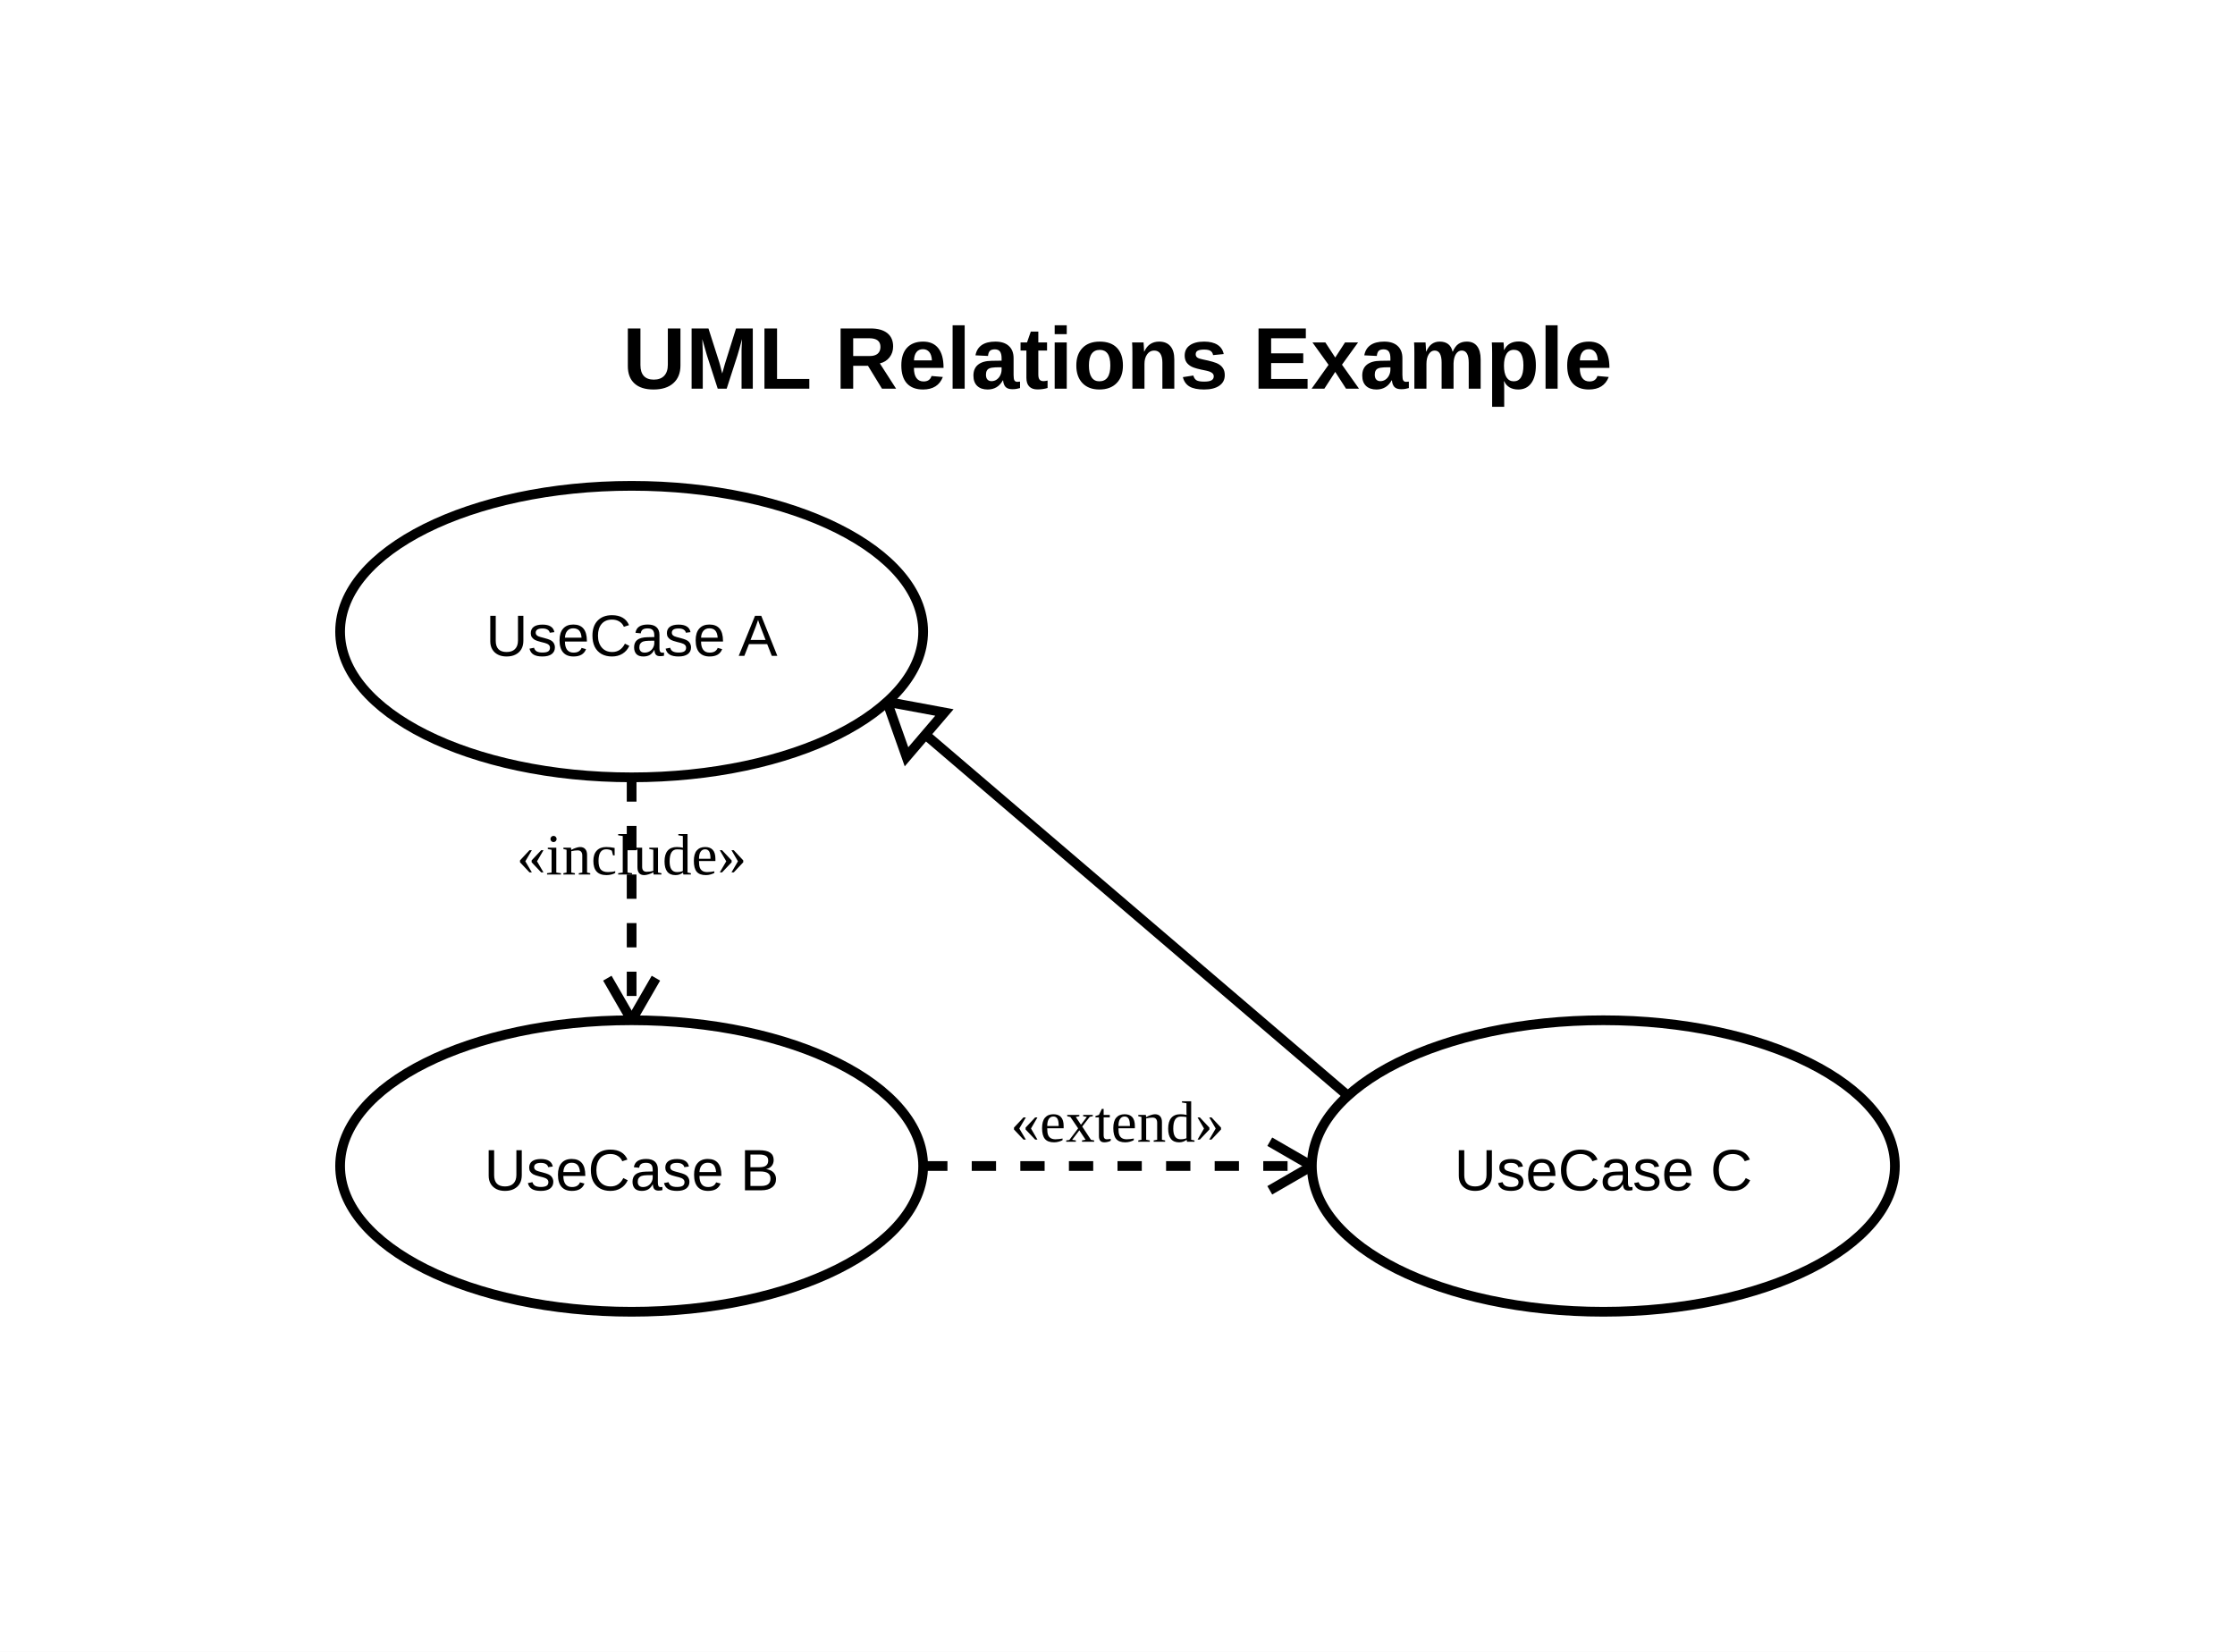
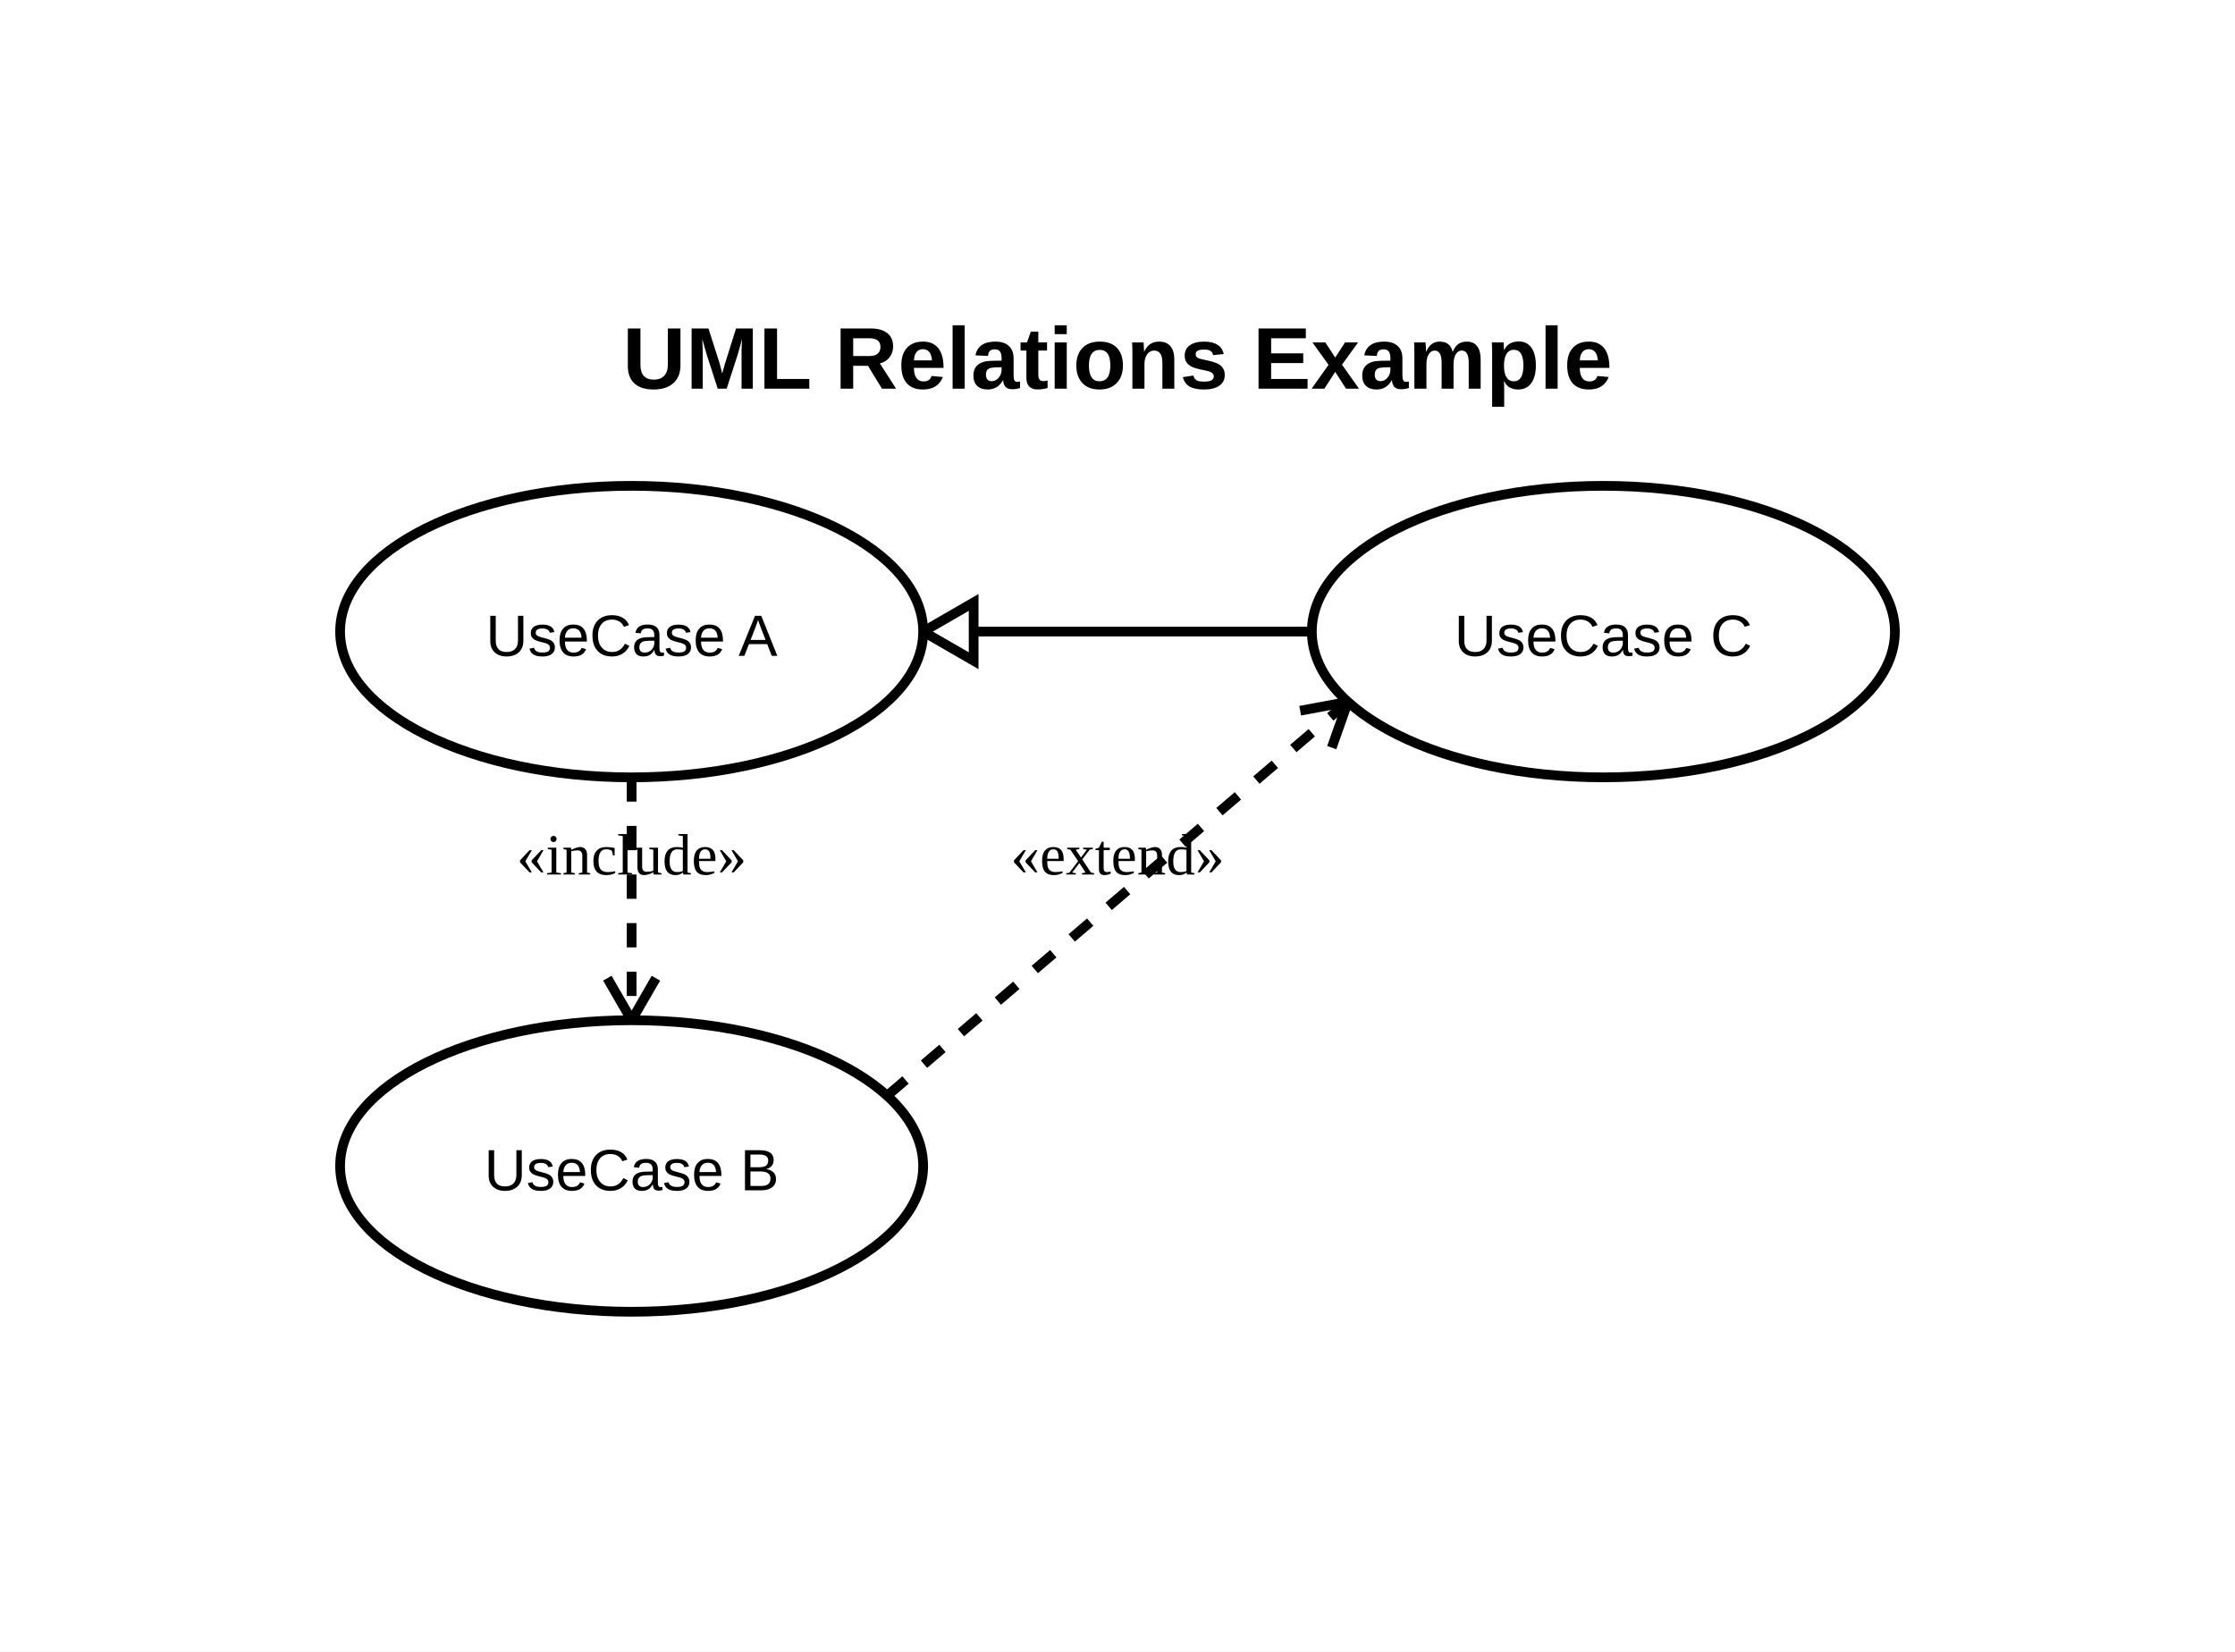
<svg xmlns="http://www.w3.org/2000/svg" width="460" height="340" viewBox="0 0 460 340">
  <rect width="100%" height="100%" fill="white" />
  <g>
    <line x1="130" y1="160" x2="130" y2="210" stroke="black" stroke-width="2" stroke-dasharray="5,5" />
    <line x1="130" y1="210" x2="125" y2="201.34" stroke="black" stroke-width="2" />
    <line x1="130" y1="210" x2="135" y2="201.34" stroke="black" stroke-width="2" />
    <text x="130" y="180" font-size="12" fill="black" text-anchor="middle">«include»</text>
  </g>
  <g>
-     <line x1="190" y1="240" x2="270" y2="240" stroke="black" stroke-width="2" stroke-dasharray="5,5" />
-     <line x1="270" y1="240" x2="261.34" y2="245" stroke="black" stroke-width="2" />
-     <line x1="270" y1="240" x2="261.34" y2="235" stroke="black" stroke-width="2" />
-     <text x="230" y="235" font-size="12" fill="black" text-anchor="middle">«extend»</text>
+     <line x1="182.573" y1="225.542" x2="277.427" y2="144.458" stroke="black" stroke-width="2" stroke-dasharray="5,5" />
+     <line x1="277.427" y1="144.458" x2="274.093" y2="153.885" stroke="black" stroke-width="2" />
+     <line x1="277.427" y1="144.458" x2="267.595" y2="146.284" stroke="black" stroke-width="2" />
+     <text x="230" y="180" font-size="12" fill="black" text-anchor="middle">«extend»</text>
  </g>
  <g>
-     <line x1="277.427" y1="225.542" x2="182.573" y2="144.458" stroke="black" stroke-width="2" />
-     <polygon points="182.573,144.458 194.371,146.65 186.574,155.771" fill="white" stroke="black" stroke-width="2" />
+     <line x1="270" y1="130" x2="190" y2="130" stroke="black" stroke-width="2" />
+     <polygon points="190,130 200.392,124 200.392,136" fill="white" stroke="black" stroke-width="2" />
  </g>
  <g id="__diagram__">
    <text x="230" y="80" text-anchor="middle" font-size="18" font-weight="bold" font-family="Arial" fill="black">
          UML Relations Example
        </text>
  </g>
-   <g id="usecase_0">
+   <g id="uml:usecase-0">
    <ellipse cx="130" cy="130" rx="60" ry="30" fill="white" stroke="black" stroke-width="2" />
    <text x="130" y="135" text-anchor="middle" font-size="12" font-family="Arial" fill="black">
          UseCase A
        </text>
  </g>
-   <g id="usecase_1">
+   <g id="uml:usecase-1">
    <ellipse cx="130" cy="240" rx="60" ry="30" fill="white" stroke="black" stroke-width="2" />
    <text x="130" y="245" text-anchor="middle" font-size="12" font-family="Arial" fill="black">
          UseCase B
        </text>
  </g>
-   <g id="usecase_2">
-     <ellipse cx="330" cy="240" rx="60" ry="30" fill="white" stroke="black" stroke-width="2" />
-     <text x="330" y="245" text-anchor="middle" font-size="12" font-family="Arial" fill="black">
+   <g id="uml:usecase-2">
+     <ellipse cx="330" cy="130" rx="60" ry="30" fill="white" stroke="black" stroke-width="2" />
+     <text x="330" y="135" text-anchor="middle" font-size="12" font-family="Arial" fill="black">
          UseCase C
        </text>
  </g>
</svg>
